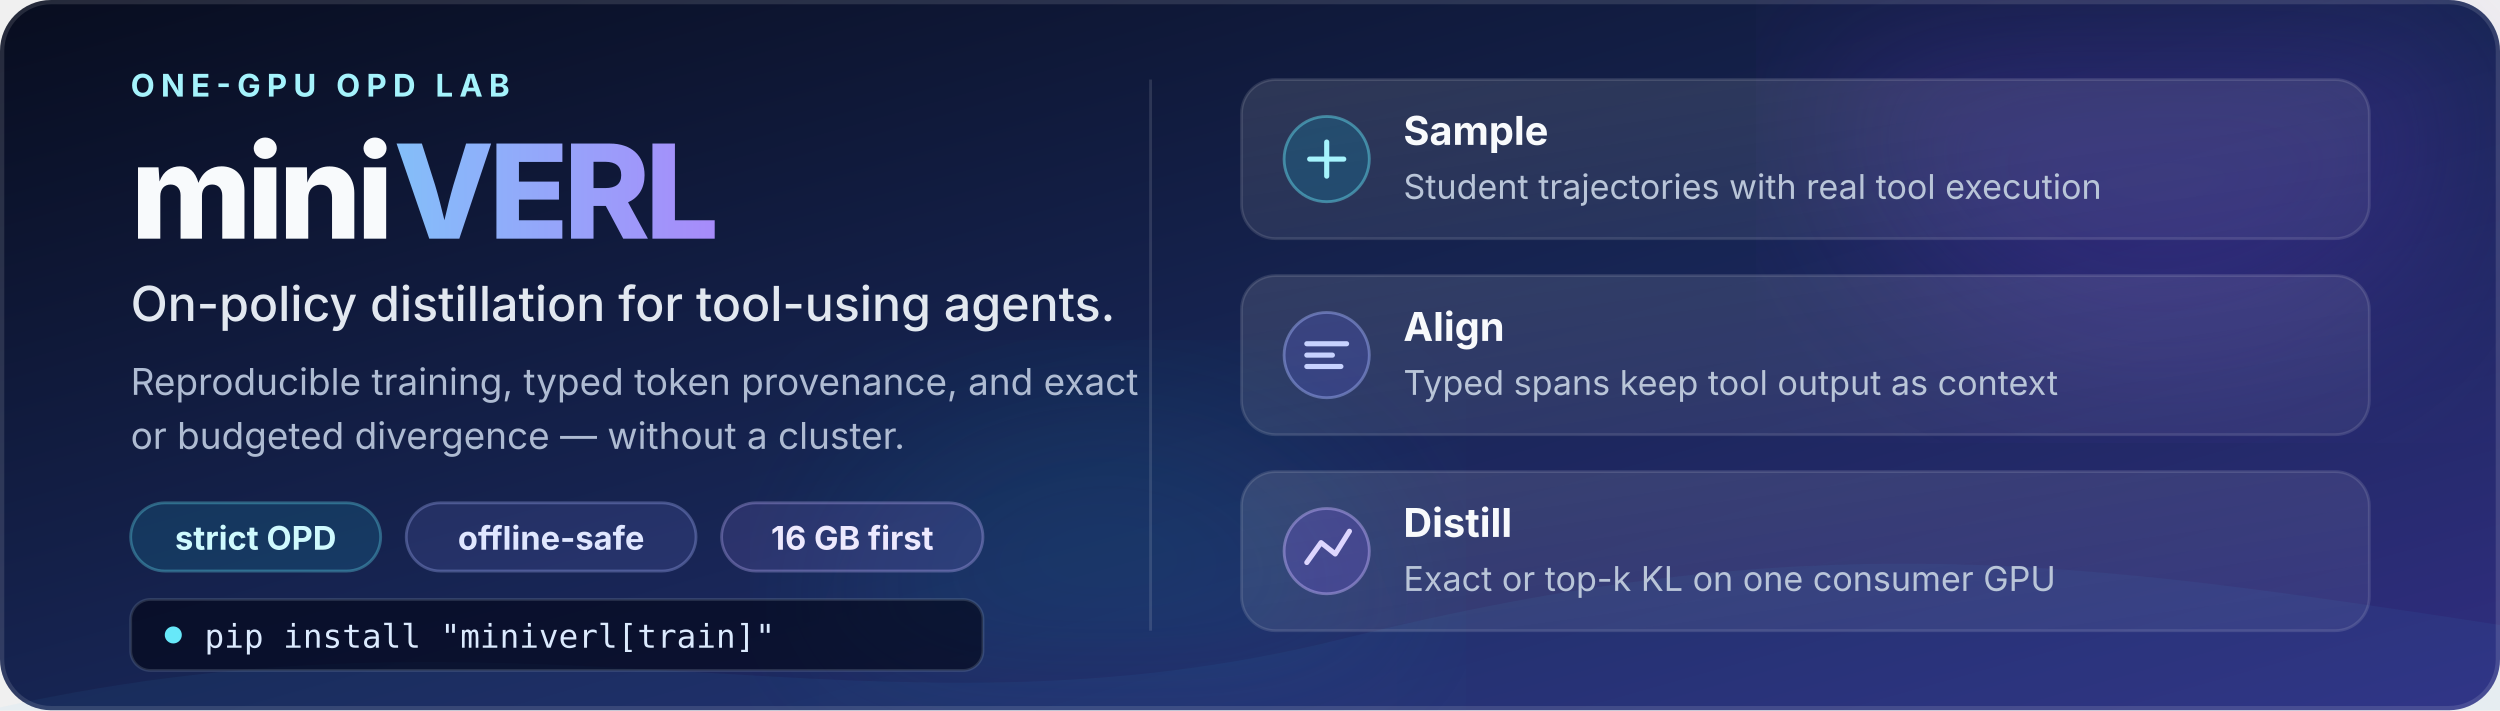
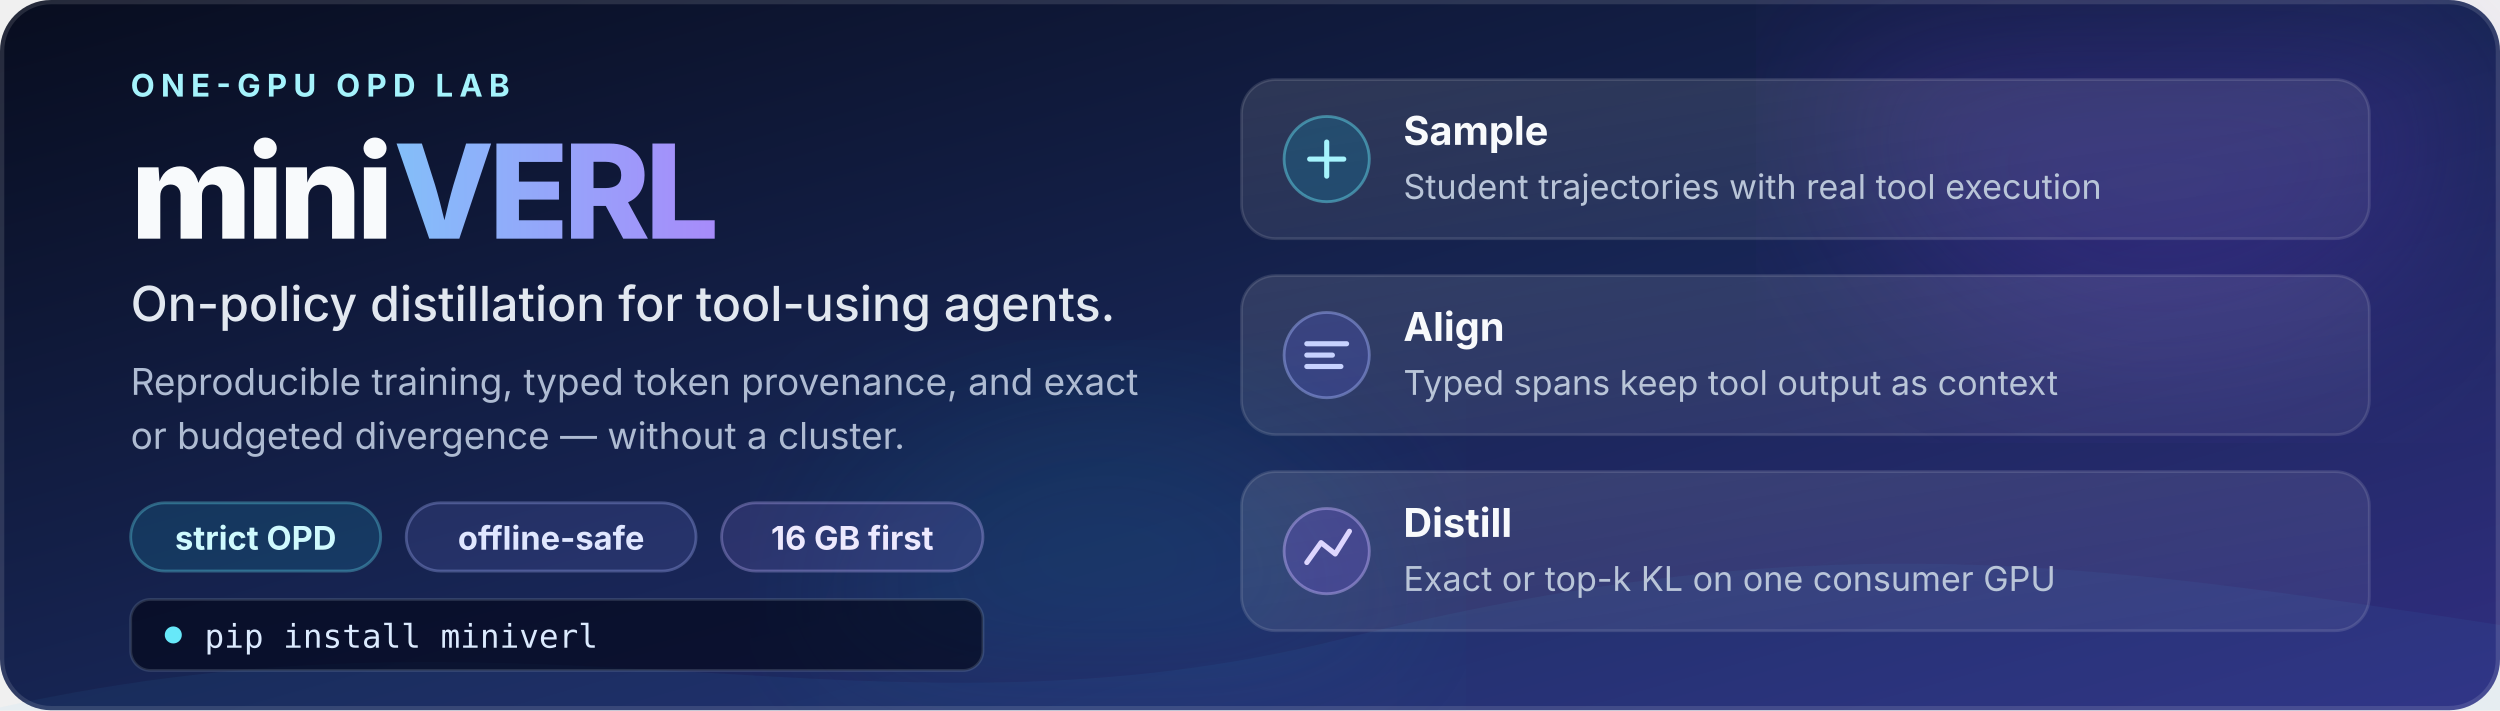
<svg xmlns="http://www.w3.org/2000/svg" viewBox="0 0 880 250" width="880" height="250" role="img" aria-labelledby="banner-title banner-desc">
  <defs>
    <linearGradient id="bg" x1="0" y1="0" x2="1" y2="1">
      <stop offset="0%" stop-color="#080d1f" />
      <stop offset="52%" stop-color="#172554" />
      <stop offset="100%" stop-color="#312e81" />
    </linearGradient>
    <linearGradient id="brand" x1="0" y1="0" x2="1" y2="0">
      <stop offset="0%" stop-color="#67e8f9" />
      <stop offset="100%" stop-color="#a78bfa" />
    </linearGradient>
    <linearGradient id="card" x1="0" y1="0" x2="1" y2="1">
      <stop offset="0%" stop-color="#ffffff" stop-opacity=".12" />
      <stop offset="100%" stop-color="#ffffff" stop-opacity=".055" />
    </linearGradient>
    <filter id="blur">
      <feGaussianBlur stdDeviation="34" />
    </filter>
  </defs>
  <rect width="880" height="250" rx="18" fill="url(#bg)" />
  <circle cx="760" cy="14" r="118" fill="#7c3aed" opacity=".20" filter="url(#blur)" />
  <circle cx="390" cy="246" r="105" fill="#0891b2" opacity=".16" filter="url(#blur)" />
  <path d="M0 249 C190 207 307 266 472 225 S730 197 880 220 V250 H0Z" fill="#38bdf8" opacity=".055" />
  <rect x=".75" y=".75" width="878.5" height="248.5" rx="17.25" fill="none" stroke="#ffffff" stroke-opacity=".12" stroke-width="1.5" />
  <g font-family="Inter, ui-sans-serif, system-ui, -apple-system, Segoe UI, sans-serif">
    <text x="46" y="34" font-size="11" font-weight="700" letter-spacing="2.2" fill="#a5f3fc">
      ONE-GPU OPD LAB
    </text>
    <text x="46" y="84" font-size="46" font-weight="780" letter-spacing="-1.8" fill="#f8fafc">
      mini<tspan fill="url(#brand)">VERL</tspan>
    </text>
    <text x="46" y="113" font-size="17" font-weight="550" fill="#e2e8f0">
      On-policy distillation for tool-using agents.
    </text>
    <text x="46" y="139" font-size="13" fill="#aebbd2">
      Reproducible training, typed token provenance, and exact
    </text>
    <text x="46" y="158" font-size="13" fill="#aebbd2">
      or budgeted divergence — without a cluster.
    </text>
    <g font-size="11.5" font-weight="650">
      <rect x="46" y="177" width="88" height="24" rx="12" fill="#22d3ee" fill-opacity=".13" stroke="#67e8f9" stroke-opacity=".32" />
      <text x="90" y="193.5" text-anchor="middle" fill="#cffafe">strict OPD</text>
      <rect x="143" y="177" width="102" height="24" rx="12" fill="#818cf8" fill-opacity=".14" stroke="#a5b4fc" stroke-opacity=".32" />
      <text x="194" y="193.5" text-anchor="middle" fill="#e0e7ff">offline-safe</text>
      <rect x="254" y="177" width="92" height="24" rx="12" fill="#a78bfa" fill-opacity=".14" stroke="#c4b5fd" stroke-opacity=".32" />
      <text x="300" y="193.5" text-anchor="middle" fill="#ede9fe">16 GB first</text>
    </g>
    <rect x="46" y="211" width="300" height="25" rx="7" fill="#020617" fill-opacity=".64" stroke="#94a3b8" stroke-opacity=".22" />
    <circle cx="61" cy="223.5" r="3" fill="#67e8f9" />
-     <text x="72" y="228" font-family="ui-monospace, SFMono-Regular, Menlo, Consolas, monospace" font-size="11.5" fill="#dbeafe">pip install "miniverl[train]"</text>
-     <line x1="405" y1="28" x2="405" y2="222" stroke="#ffffff" stroke-opacity=".12" />
+     <text x="72" y="228" font-family="ui-monospace, SFMono-Regular, Menlo, Consolas, monospace" font-size="11.5" fill="#dbeafe">pip install miniverl</text>
    <g>
      <rect x="437" y="28" width="397" height="56" rx="12" fill="url(#card)" stroke="#ffffff" stroke-opacity=".12" />
      <circle cx="467" cy="56" r="15" fill="#06b6d4" fill-opacity=".18" stroke="#67e8f9" stroke-opacity=".44" />
      <path d="M461 56h12M467 50v12" stroke="#a5f3fc" stroke-width="1.8" stroke-linecap="round" />
      <text x="494" y="51" font-size="14" font-weight="700" fill="#f8fafc">Sample</text>
      <text x="494" y="70" font-size="12" fill="#b9c5d8">Student trajectories with real tool execution</text>
    </g>
    <g>
      <rect x="437" y="97" width="397" height="56" rx="12" fill="url(#card)" stroke="#ffffff" stroke-opacity=".12" />
      <circle cx="467" cy="125" r="15" fill="#6366f1" fill-opacity=".20" stroke="#a5b4fc" stroke-opacity=".44" />
      <path d="M460 121h14M460 125h9M460 129h12" stroke="#c7d2fe" stroke-width="1.8" stroke-linecap="round" />
      <text x="494" y="120" font-size="14" font-weight="700" fill="#f8fafc">Align</text>
      <text x="494" y="139" font-size="12" fill="#b9c5d8">Typed spans keep tool output as context</text>
    </g>
    <g>
      <rect x="437" y="166" width="397" height="56" rx="12" fill="url(#card)" stroke="#ffffff" stroke-opacity=".12" />
      <circle cx="467" cy="194" r="15" fill="#8b5cf6" fill-opacity=".20" stroke="#c4b5fd" stroke-opacity=".44" />
      <path d="M460 198l5-7 5 4 5-8" fill="none" stroke="#ddd6fe" stroke-width="1.8" stroke-linecap="round" stroke-linejoin="round" />
      <text x="494" y="189" font-size="14" font-weight="700" fill="#f8fafc">Distill</text>
      <text x="494" y="208" font-size="12" fill="#b9c5d8">Exact or top-k KL on one consumer GPU</text>
    </g>
  </g>
</svg>
